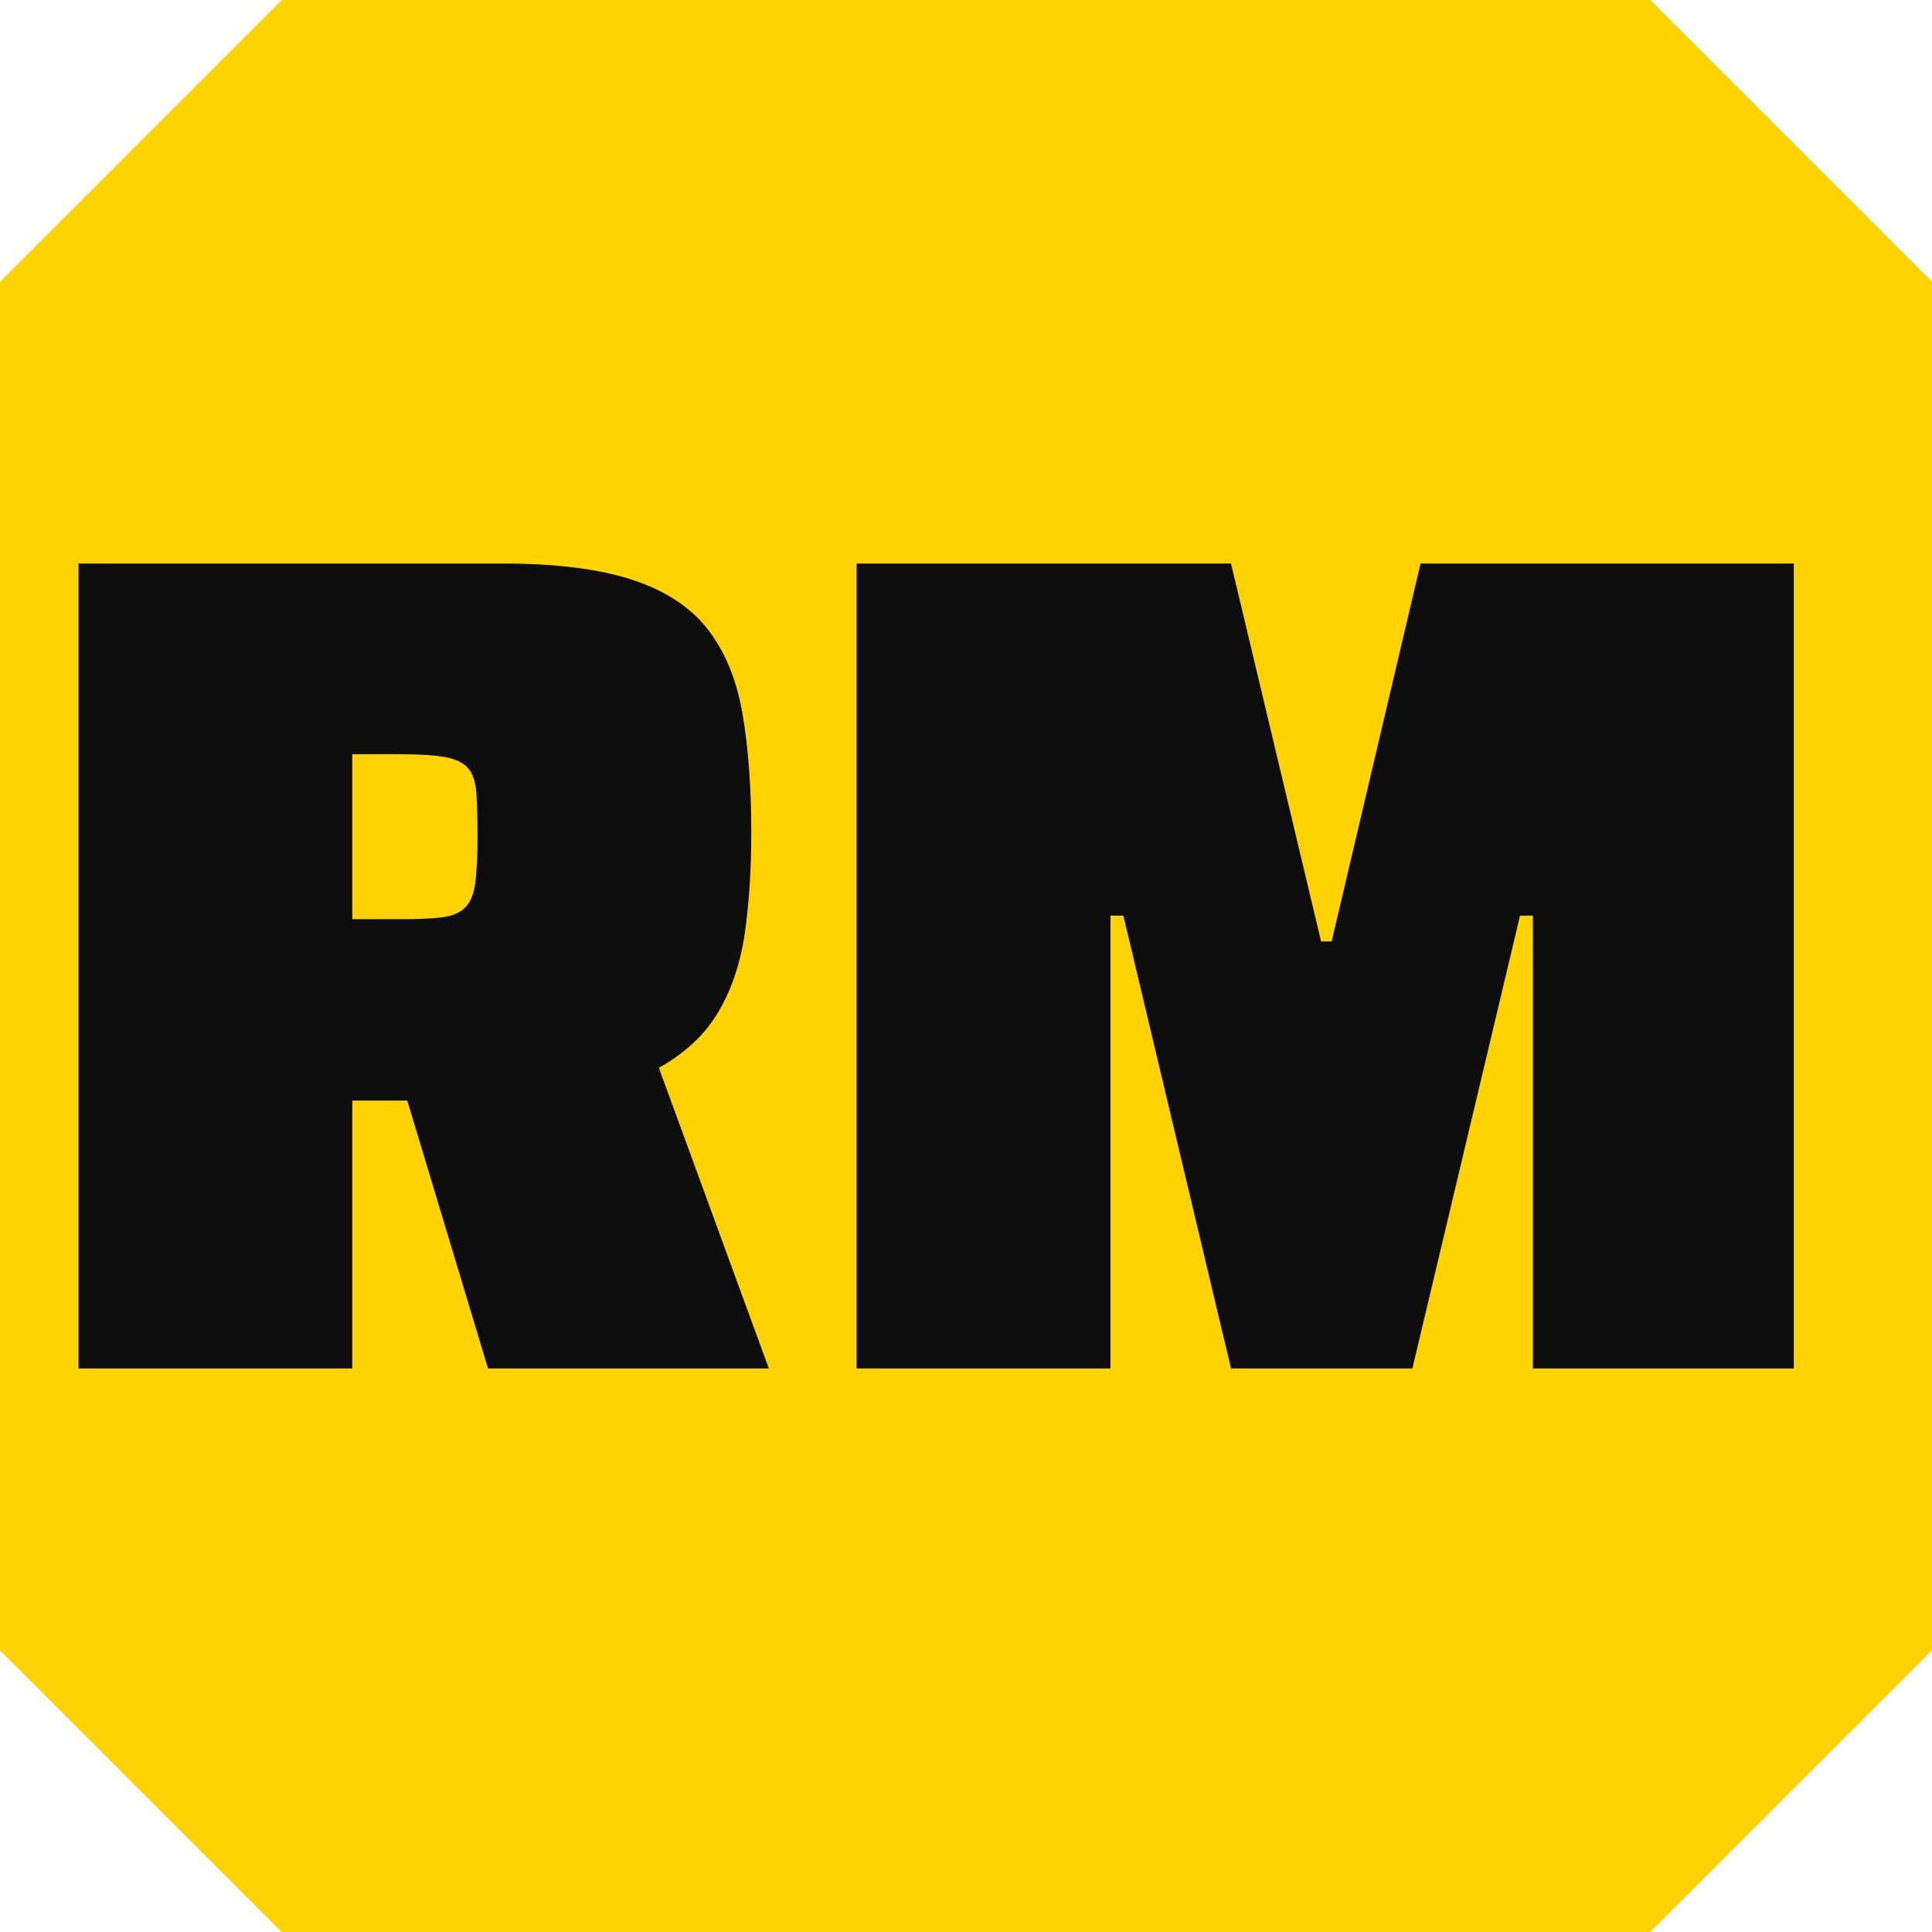
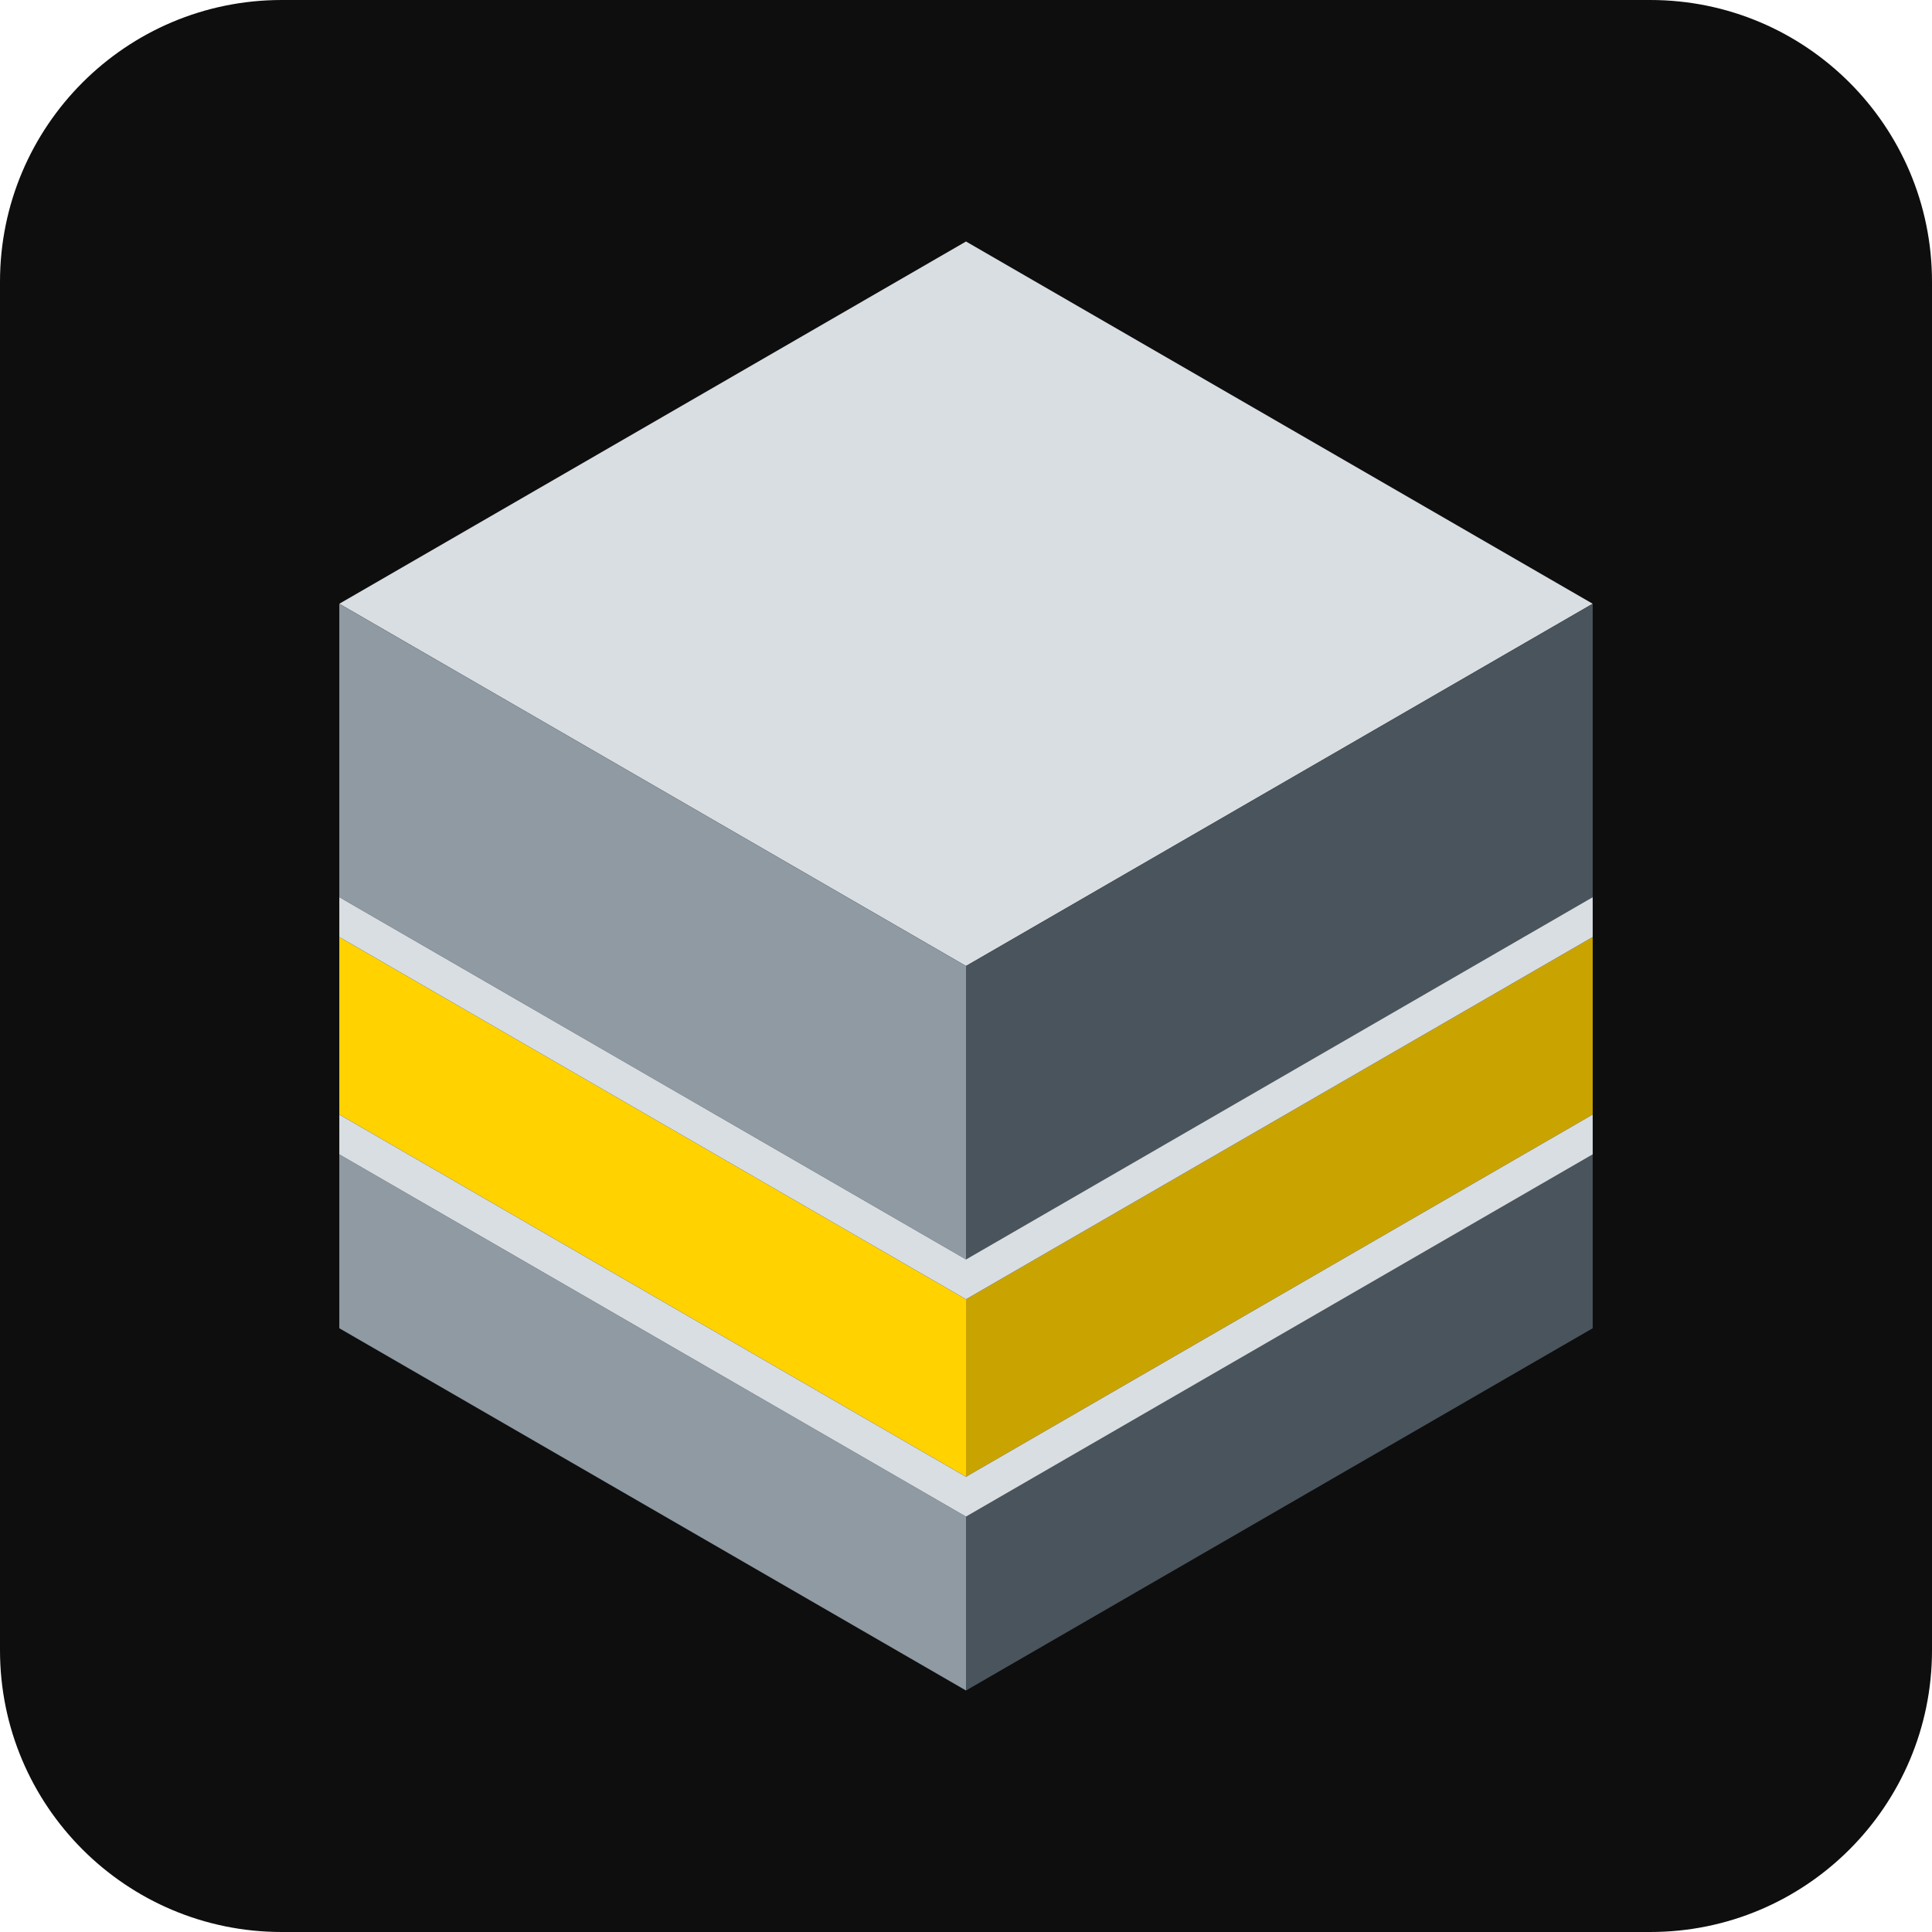
<svg xmlns="http://www.w3.org/2000/svg" viewBox="0 0 96 96" width="96" height="96">
-   <path d="M14.00 0.00H82.00L96.00 14.00V82.00L82.00 96.00H14.00L0.00 82.00V14.00Z" fill="#FFD200" />
-   <path d="M3.901 68.0V28H24.948Q28.959 28 31.43 28.814Q33.901 29.628 35.18 31.285Q36.459 32.942 36.895 35.471Q37.331 38.0 37.331 41.372Q37.331 44.105 37.012 46.343Q36.692 48.581 35.703 50.267Q34.715 51.953 32.738 53.058L38.203 68.0H24.25L19.483 52.186L22.855 54.105Q22.273 54.512 21.663 54.599Q21.052 54.686 20.064 54.686H17.506V68.0ZM17.506 45.674H19.948Q21.169 45.674 21.924 45.587Q22.68 45.5 23.087 45.122Q23.494 44.744 23.61 43.901Q23.727 43.058 23.727 41.605Q23.727 40.209 23.669 39.395Q23.61 38.581 23.262 38.174Q22.913 37.767 22.128 37.622Q21.343 37.477 19.89 37.477H17.506ZM42.564 68.0V28H61.169L65.645 46.779H66.169L70.587 28H89.134V68.0H76.169V45.5H75.529L70.18 68.0H61.169L55.82 45.5H55.18V68.0Z" fill="#0E0E0E" />
+   <rect width="96" height="96" rx="14" fill="#0E0E0E" />
+   <g transform="translate(16.86,12) scale(0.18)">
+     <polygon fill="#D9DEE3" points="173.00,0.00 346.00,100.00 173.00,200.00 0.00,100.00" />
+     <polygon fill="#8F9AA3" points="0.00,100.00 173.00,200.00 173.00,281.00 0.00,181.00" />
+     <polygon fill="#4A545C" points="173.00,200.00 346.00,100.00 346.00,181.00 173.00,281.00" />
+     <polygon fill="#FFD200" points="0.00,192.00 173.00,292.00 173.00,341.00 0.00,241.00" />
+     <polygon fill="#C9A400" points="173.00,292.00 346.00,192.00 346.00,241.00 173.00,341.00" />
+     <polygon fill="#8F9AA3" points="0.00,252.00 173.00,352.00 173.00,400.00 0.00,300.00" />
+     <polygon fill="#4A545C" points="173.00,352.00 346.00,252.00 346.00,300.00 173.00,400.00" />
+     <polygon fill="#D9DEE3" points="0.00,181.00 173.00,281.00 173.00,292.00 0.00,192.00" />
+     <polygon fill="#D9DEE3" points="173.00,281.00 346.00,181.00 346.00,192.00 173.00,292.00" />
+     <polygon fill="#D9DEE3" points="0.00,241.00 173.00,341.00 173.00,352.00 0.00,252.00" />
+     <polygon fill="#D9DEE3" points="173.00,341.00 346.00,241.00 346.00,252.00 173.00,352.00" />
+   </g>
</svg>
